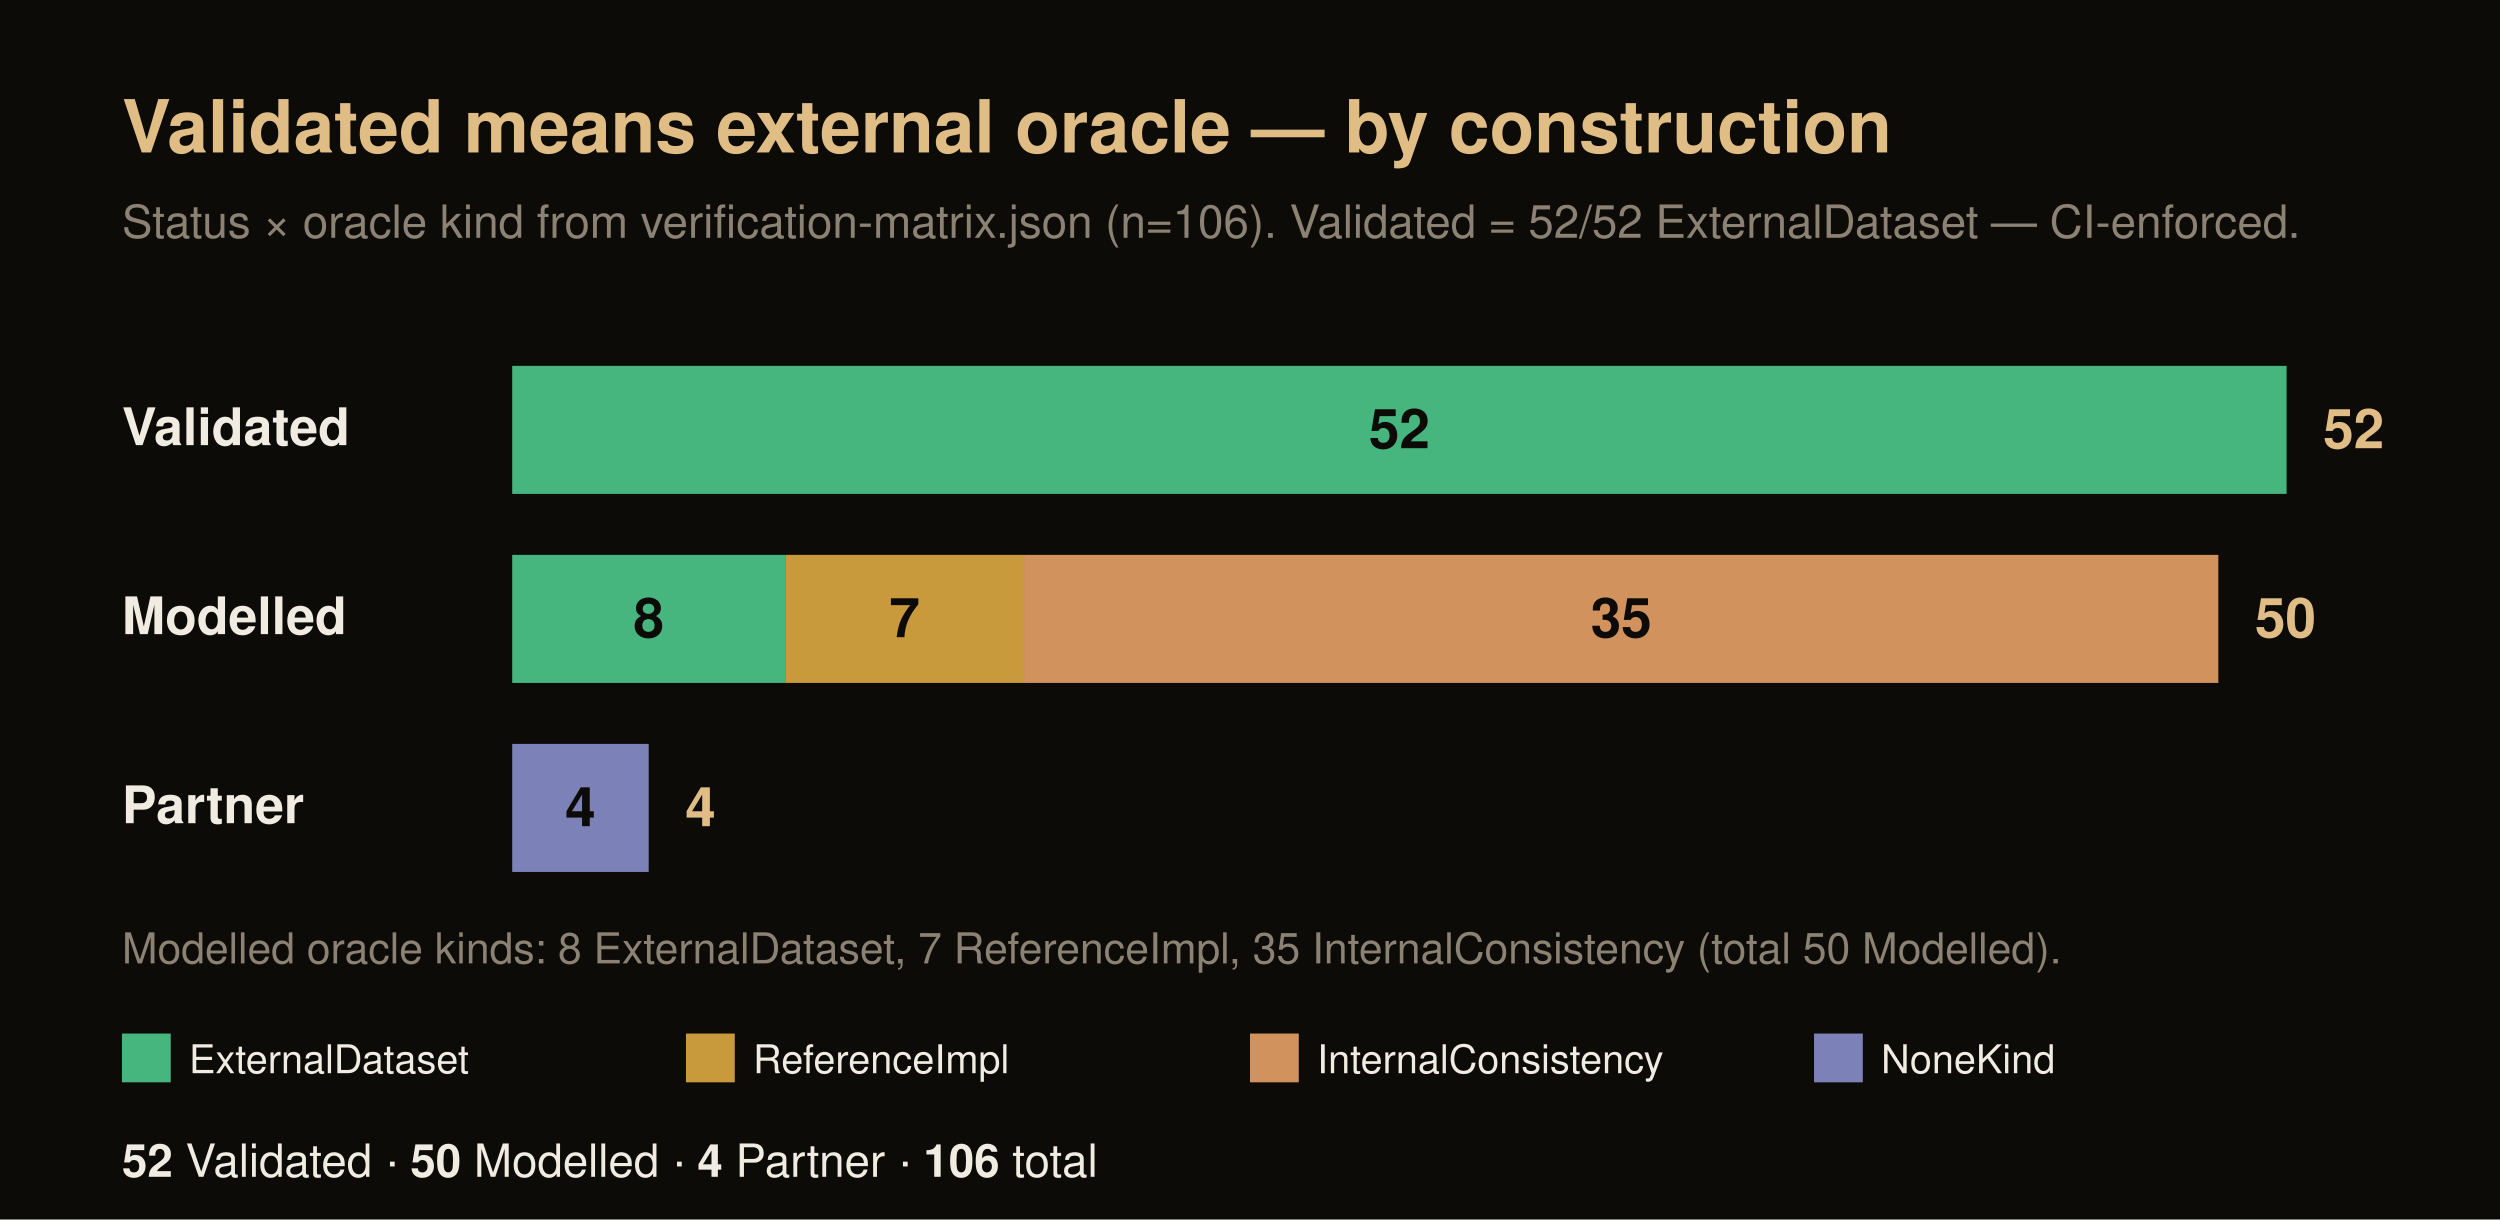
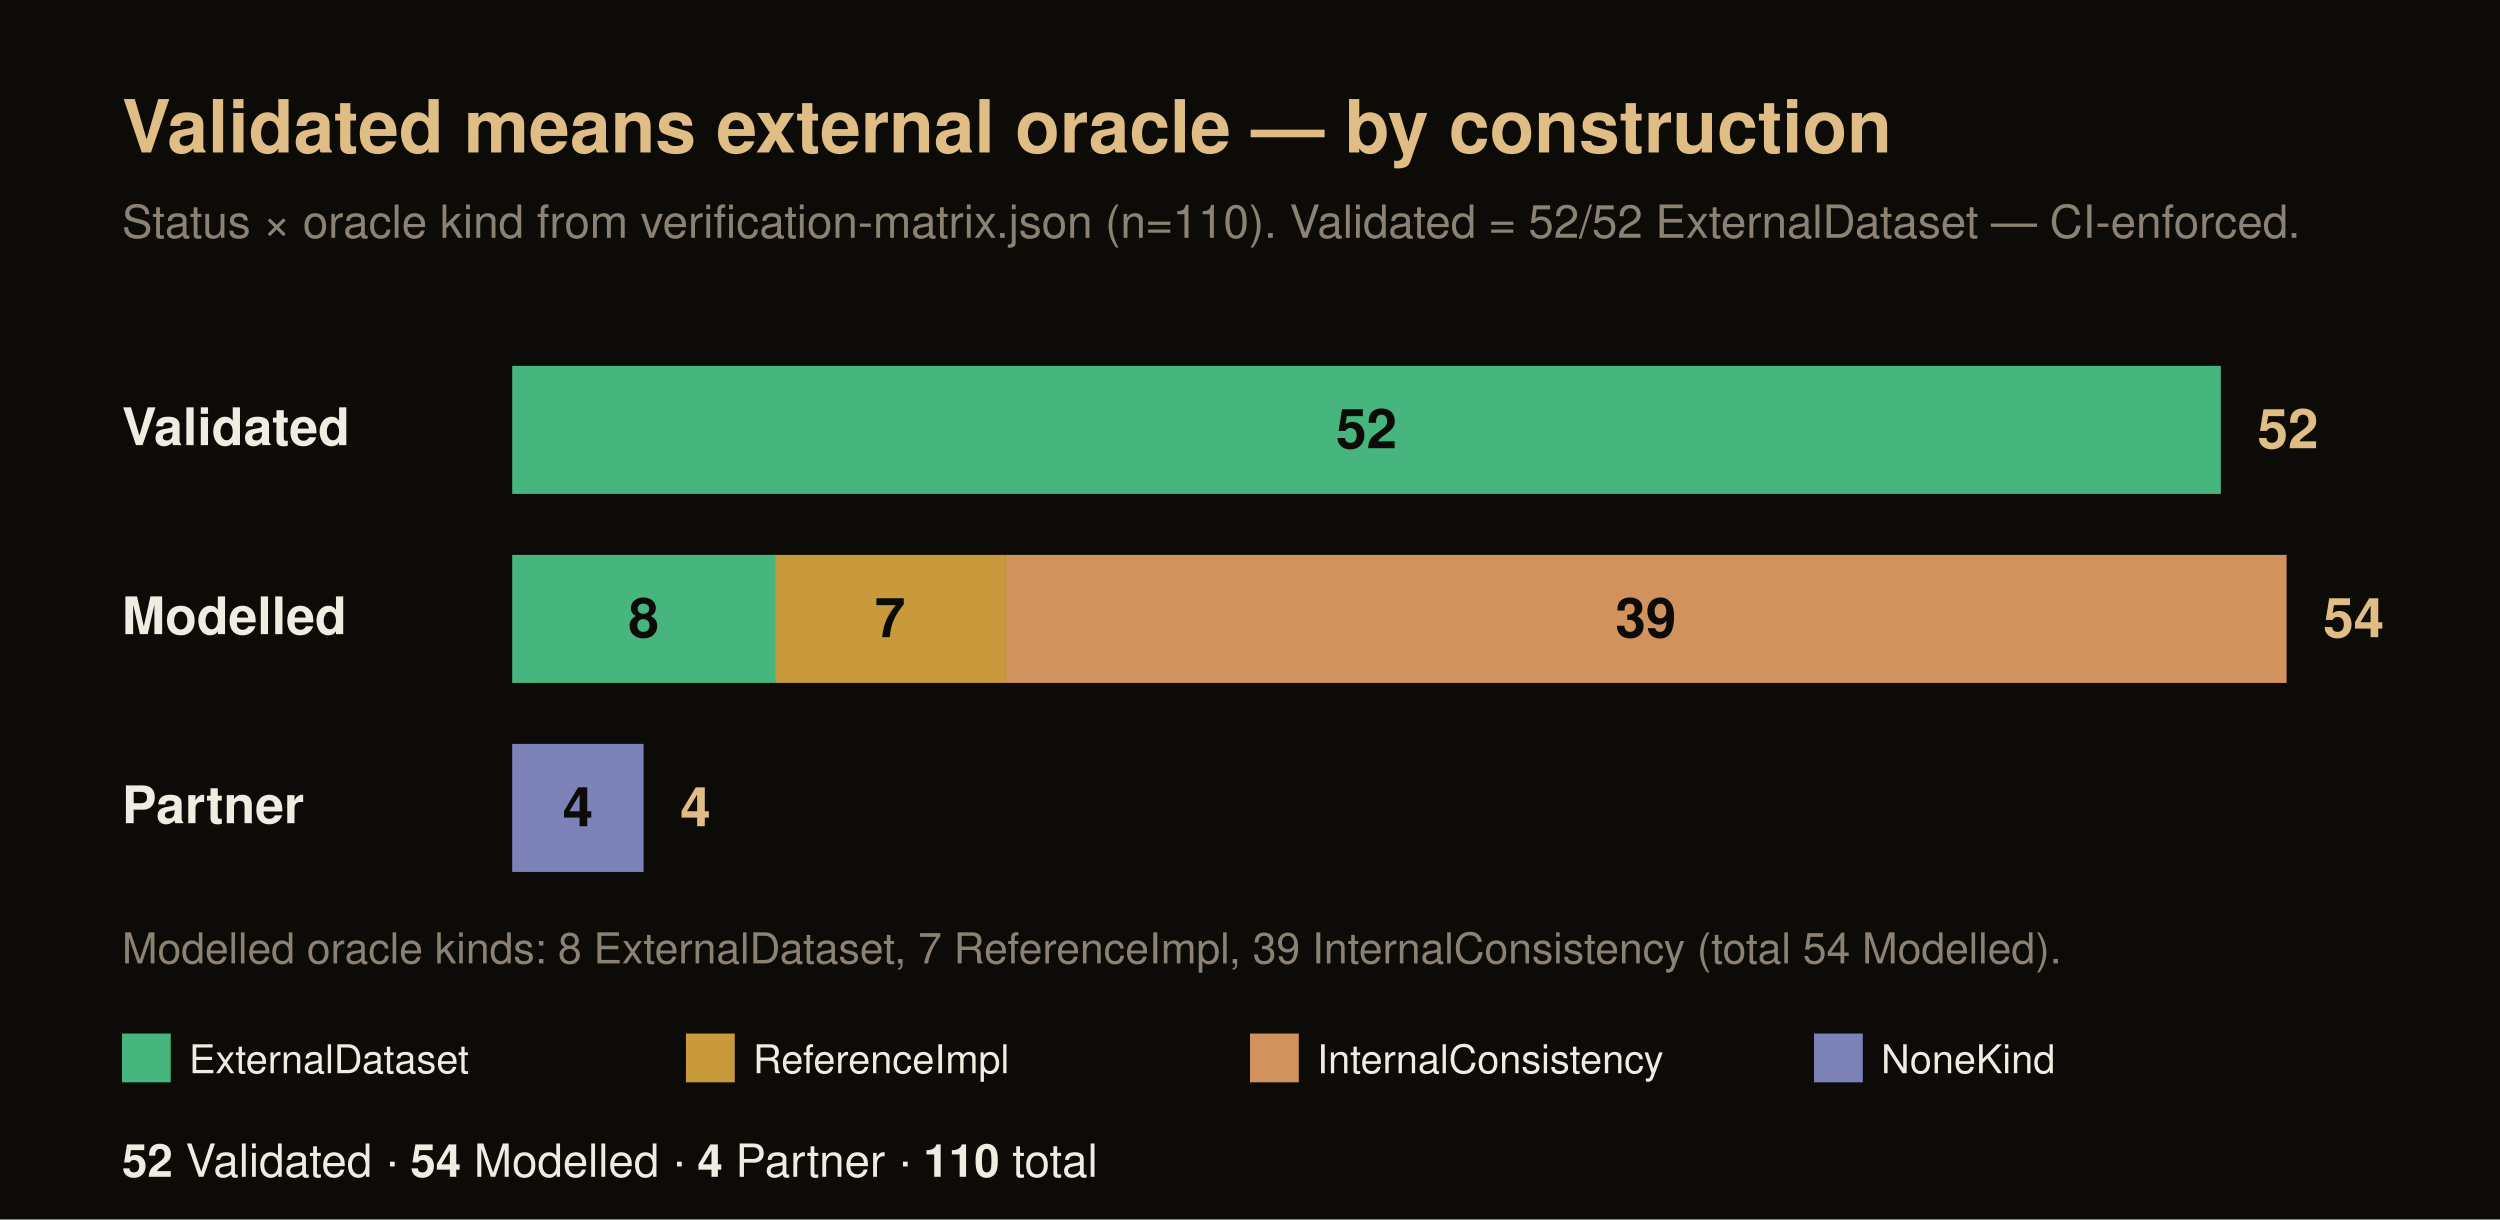
<svg xmlns="http://www.w3.org/2000/svg" width="820" height="400" viewBox="0 0 820 400" font-family="Helvetica, Arial, sans-serif">
  <rect x="0" y="0" width="820" height="400" fill="#0c0b08" />
  <text x="40" y="50" font-size="24" font-weight="700" fill="#e0bd84">Validated means external oracle — by construction</text>
-   <text x="40" y="78" font-size="15" fill="#8c8273">Status × oracle kind from verification-matrix.json (n=106). Validated = 52/52 ExternalDataset — CI-enforced.</text>
+   <text x="40" y="78" font-size="15" fill="#8c8273">Status × oracle kind from verification-matrix.json (n=110). Validated = 52/52 ExternalDataset — CI-enforced.</text>
  <text x="40" y="146" font-size="17" font-weight="700" fill="#f1ece2">Validated</text>
-   <rect x="168" y="120" width="582" height="42" fill="#46b67e" />
-   <text x="459" y="147" font-size="18" font-weight="700" fill="#0c0b08" text-anchor="middle">52</text>
-   <text x="762" y="147" font-size="18" font-weight="700" fill="#e0bd84">52</text>
+   <rect x="168" y="120" width="560.44" height="42" fill="#46b67e" />
+   <text x="448.22" y="147" font-size="18" font-weight="700" fill="#0c0b08" text-anchor="middle">52</text>
+   <text x="740.44" y="147" font-size="18" font-weight="700" fill="#e0bd84">52</text>
  <text x="40" y="208" font-size="17" font-weight="700" fill="#f1ece2">Modelled</text>
-   <rect x="168" y="182" width="89.54" height="42" fill="#46b67e" />
-   <text x="212.77" y="209" font-size="18" font-weight="700" fill="#0c0b08" text-anchor="middle">8</text>
-   <rect x="257.54" y="182" width="78.35" height="42" fill="#c99a3c" />
-   <text x="296.71" y="209" font-size="18" font-weight="700" fill="#0c0b08" text-anchor="middle">7</text>
-   <rect x="335.88" y="182" width="391.73" height="42" fill="#d2925e" />
-   <text x="531.75" y="209" font-size="18" font-weight="700" fill="#0c0b08" text-anchor="middle">35</text>
-   <text x="739.62" y="209" font-size="18" font-weight="700" fill="#e0bd84">50</text>
+   <rect x="168" y="182" width="86.22" height="42" fill="#46b67e" />
+   <text x="211.11" y="209" font-size="18" font-weight="700" fill="#0c0b08" text-anchor="middle">8</text>
+   <rect x="254.22" y="182" width="75.44" height="42" fill="#c99a3c" />
+   <text x="291.94" y="209" font-size="18" font-weight="700" fill="#0c0b08" text-anchor="middle">7</text>
+   <rect x="329.67" y="182" width="420.33" height="42" fill="#d2925e" />
+   <text x="539.83" y="209" font-size="18" font-weight="700" fill="#0c0b08" text-anchor="middle">39</text>
+   <text x="762" y="209" font-size="18" font-weight="700" fill="#e0bd84">54</text>
  <text x="40" y="270" font-size="17" font-weight="700" fill="#f1ece2">Partner</text>
-   <rect x="168" y="244" width="44.77" height="42" fill="#7c81b8" />
-   <text x="190.38" y="271" font-size="18" font-weight="700" fill="#0c0b08" text-anchor="middle">4</text>
-   <text x="224.77" y="271" font-size="18" font-weight="700" fill="#e0bd84">4</text>
-   <text x="40" y="316" font-size="14" fill="#8c8273">Modelled oracle kinds: 8 ExternalDataset, 7 ReferenceImpl, 35 InternalConsistency (total 50 Modelled).</text>
+   <rect x="168" y="244" width="43.11" height="42" fill="#7c81b8" />
+   <text x="189.56" y="271" font-size="18" font-weight="700" fill="#0c0b08" text-anchor="middle">4</text>
+   <text x="223.11" y="271" font-size="18" font-weight="700" fill="#e0bd84">4</text>
+   <text x="40" y="316" font-size="14" fill="#8c8273">Modelled oracle kinds: 8 ExternalDataset, 7 ReferenceImpl, 39 InternalConsistency (total 54 Modelled).</text>
  <rect x="40" y="339" width="16" height="16" fill="#46b67e" />
  <text x="62" y="352" font-size="13" fill="#f1ece2">ExternalDataset</text>
  <rect x="225" y="339" width="16" height="16" fill="#c99a3c" />
  <text x="247" y="352" font-size="13" fill="#f1ece2">ReferenceImpl</text>
  <rect x="410" y="339" width="16" height="16" fill="#d2925e" />
  <text x="432" y="352" font-size="13" fill="#f1ece2">InternalConsistency</text>
  <rect x="595" y="339" width="16" height="16" fill="#7c81b8" />
  <text x="617" y="352" font-size="13" fill="#f1ece2">NoneKind</text>
  <text x="40" y="386" font-size="15" fill="#f1ece2">
-     <tspan font-weight="700">52</tspan> Validated · <tspan font-weight="700">50</tspan> Modelled · <tspan font-weight="700">4</tspan> Partner · <tspan font-weight="700">106</tspan> total</text>
+     <tspan font-weight="700">52</tspan> Validated · <tspan font-weight="700">54</tspan> Modelled · <tspan font-weight="700">4</tspan> Partner · <tspan font-weight="700">110</tspan> total</text>
</svg>
